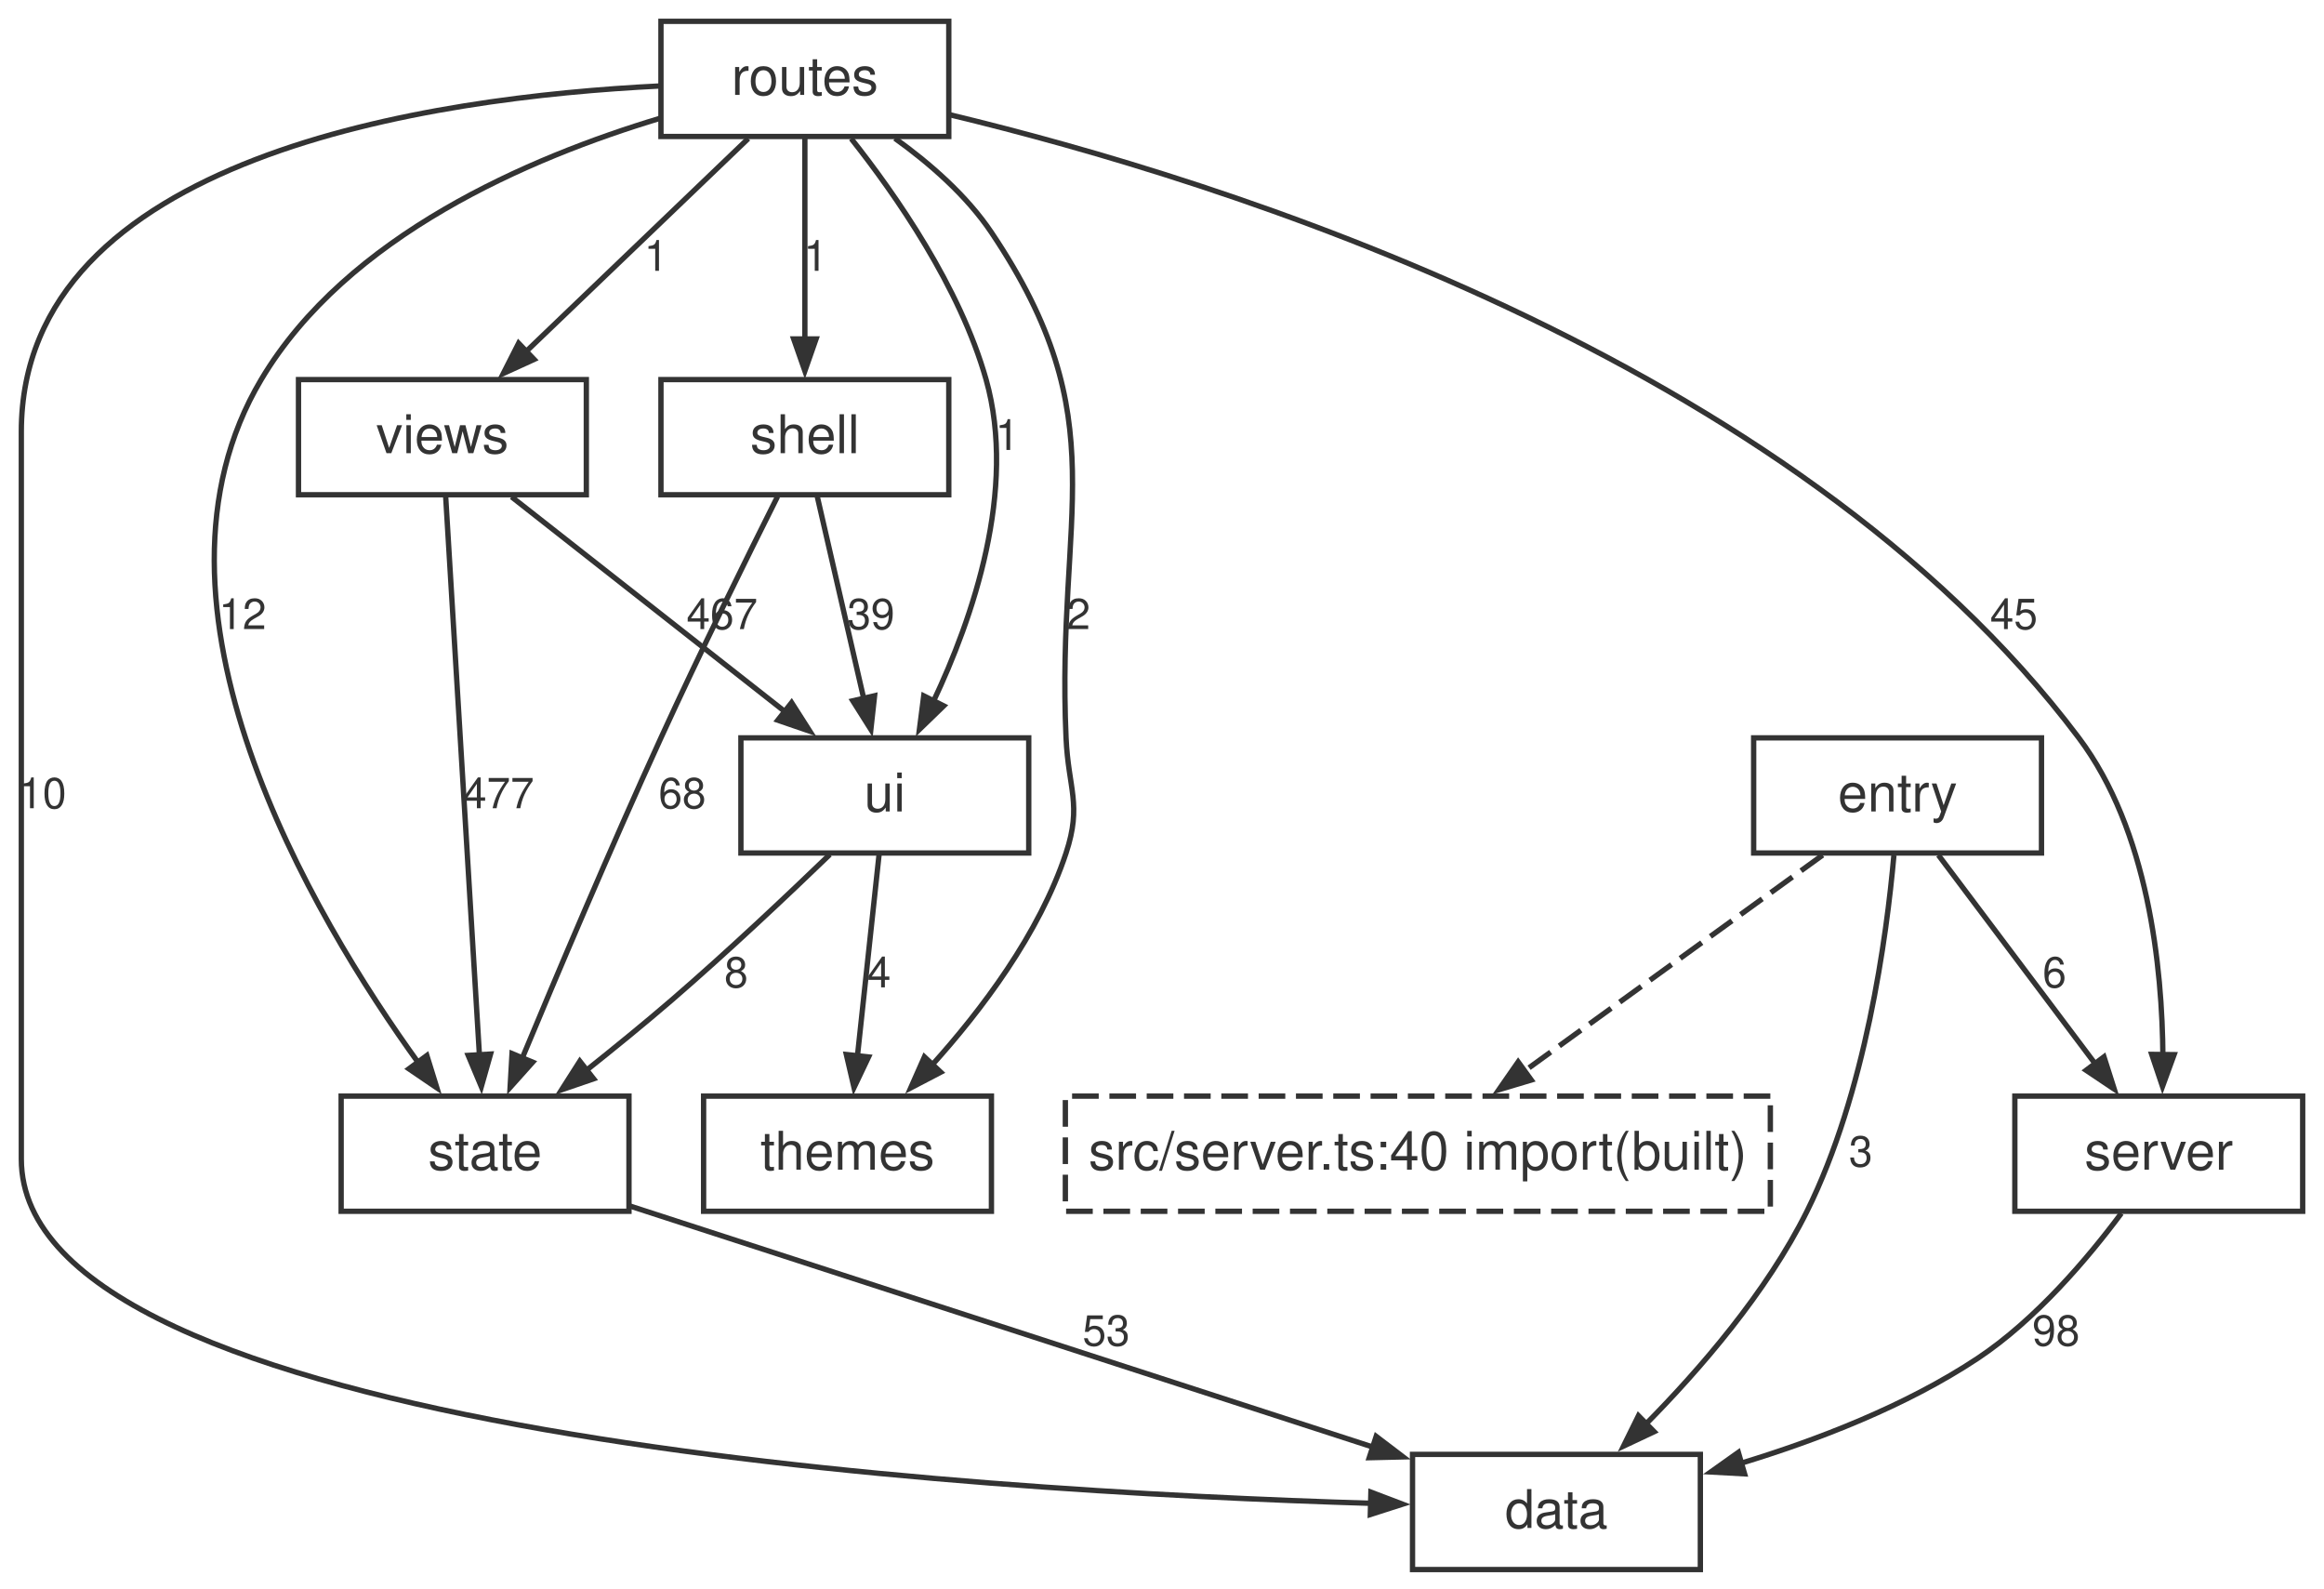
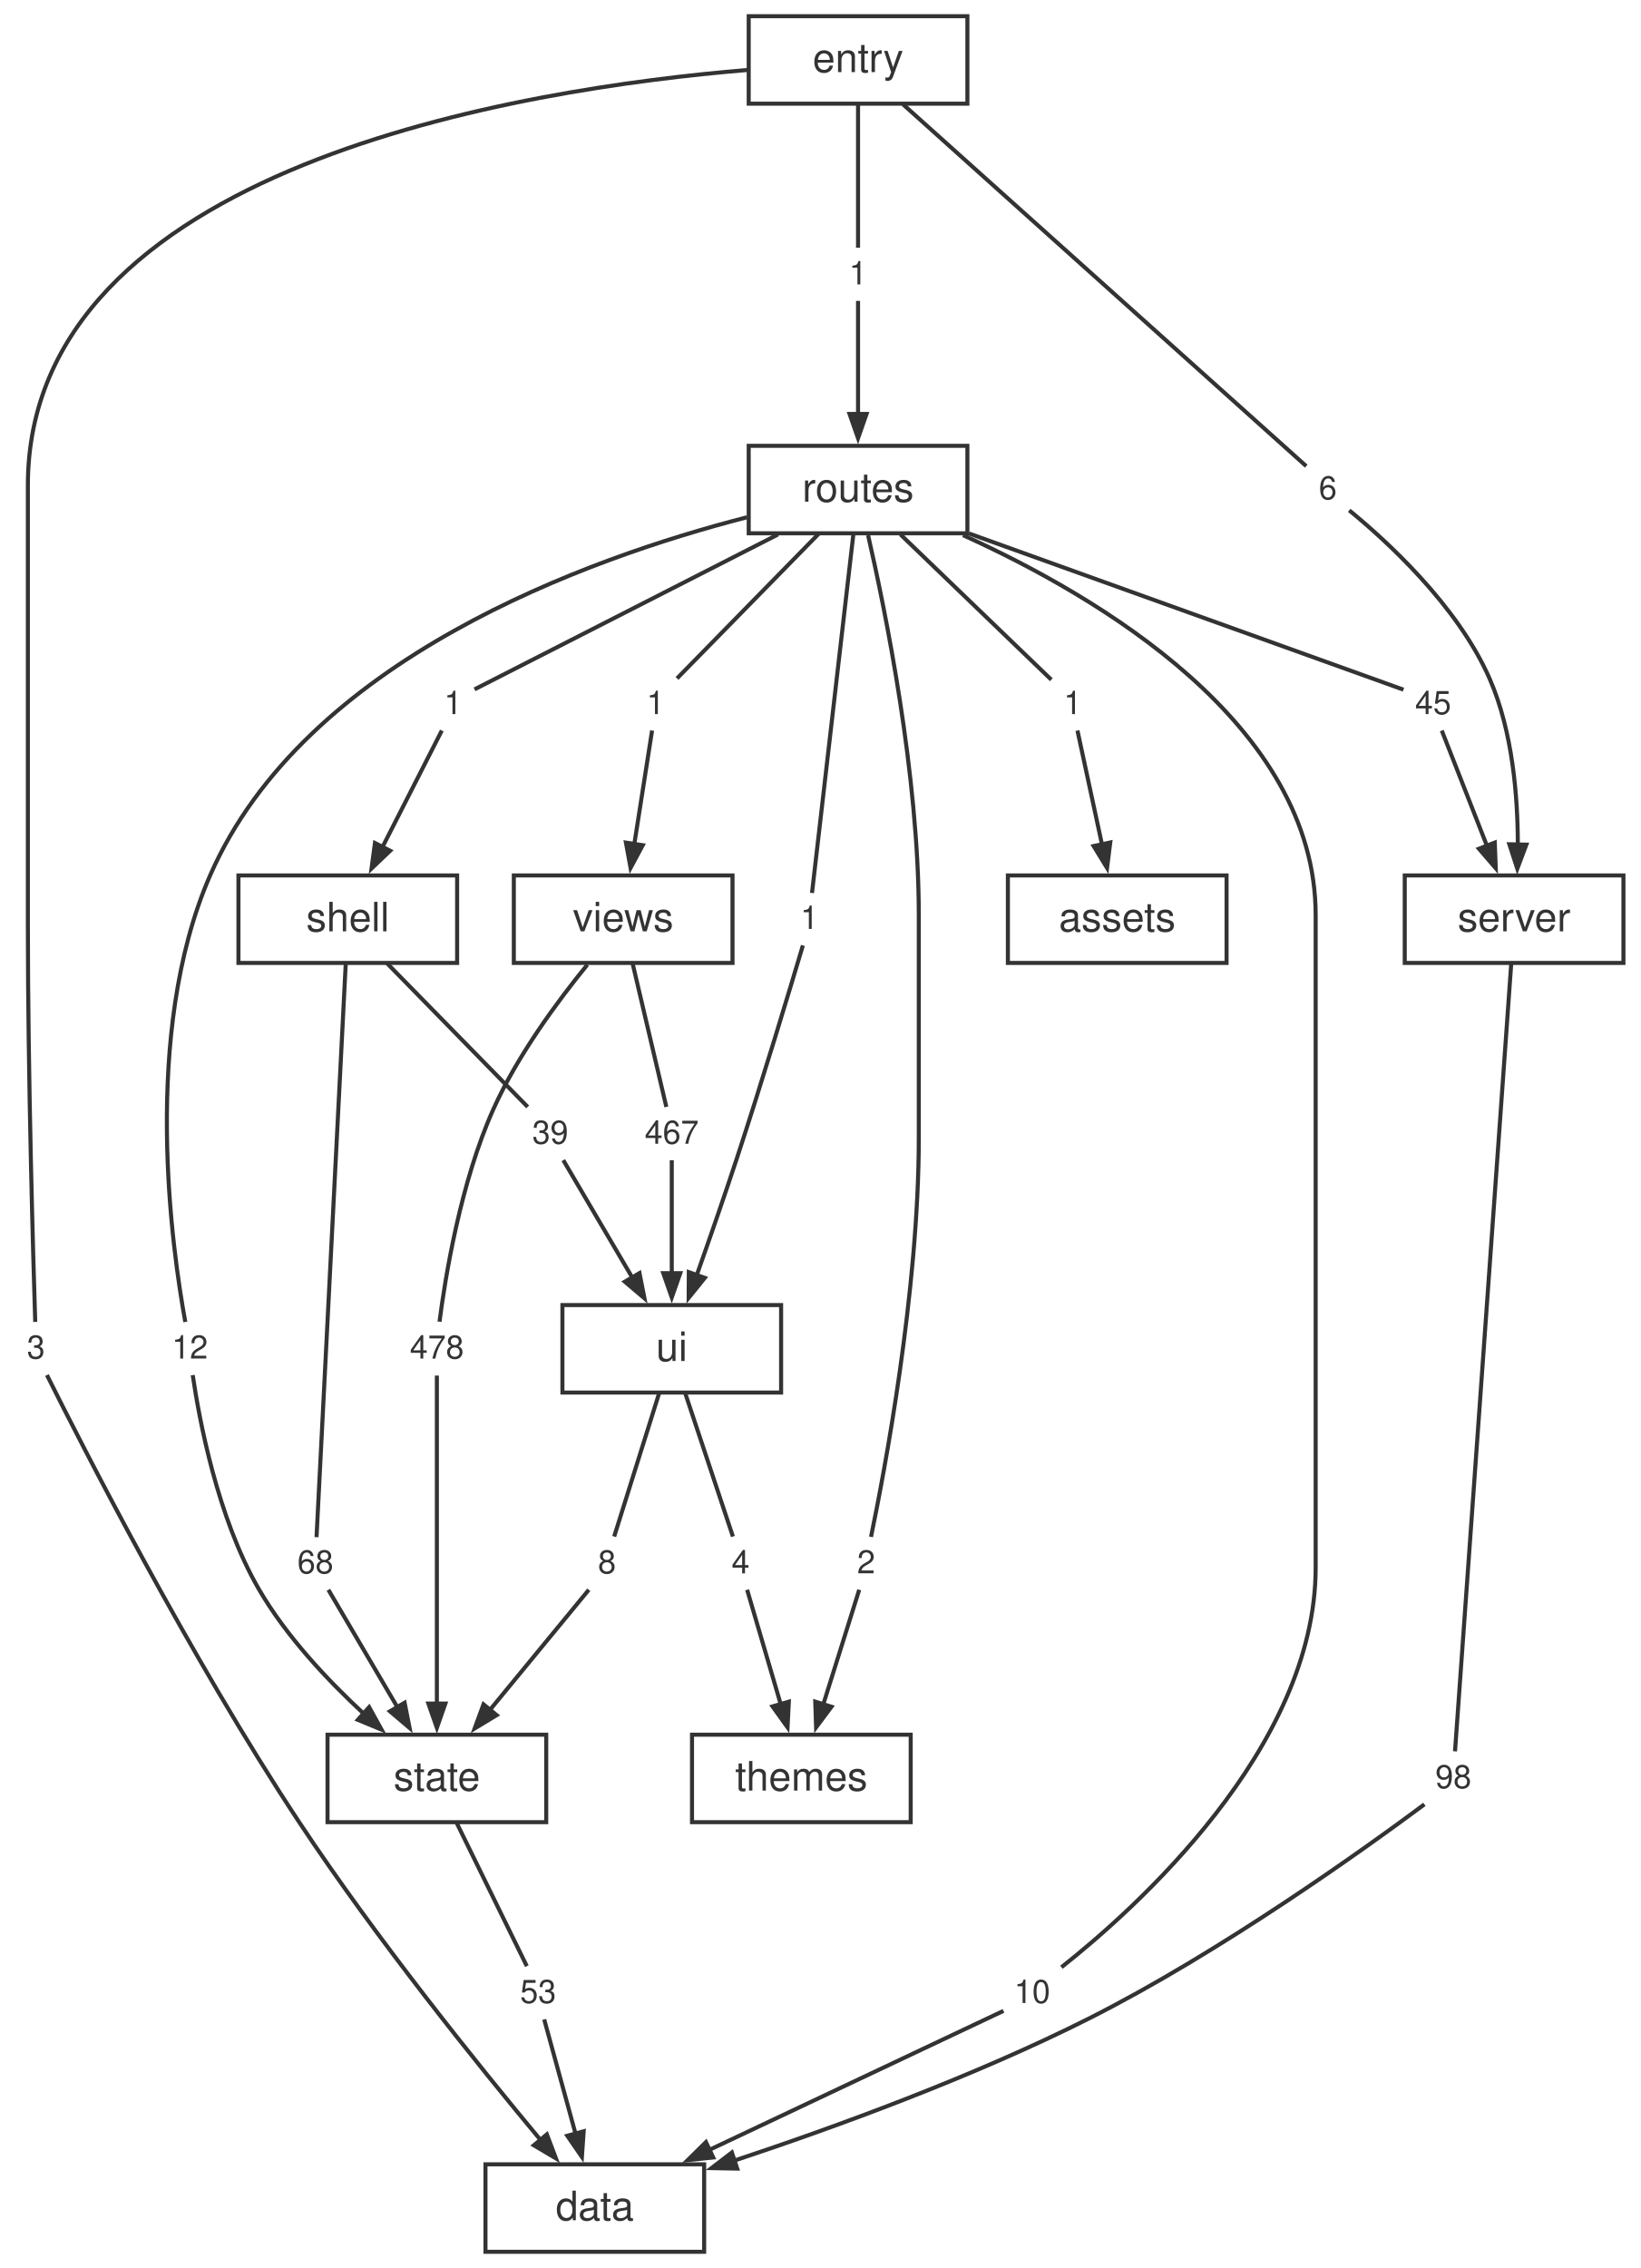
- <svg xmlns="http://www.w3.org/2000/svg" width="436pt" height="298pt" viewBox="0.00 0.00 436.00 298.00">
+ <svg xmlns="http://www.w3.org/2000/svg" width="405pt" height="560pt" viewBox="0.00 0.00 405.00 560.00">
  <style>svg { color: #333333; } @media (prefers-color-scheme: dark) { svg { color: #cccccc; background: #1e1e1e; } }</style>
-   <g id="graph0" class="graph" transform="scale(1 1) rotate(0) translate(4 294.4)">
+   <g id="graph0" class="graph" transform="scale(1 1) rotate(0) translate(4 556)">
    <g id="node1" class="node">
-       <polygon fill="none" stroke="currentColor" points="315,-21.6 261,-21.6 261,0 315,0 315,-21.6" />
-       <text fill="currentColor" xml:space="preserve" text-anchor="middle" x="288" y="-7.8" font-family="Helvetica,Arial,sans-serif" font-size="10.00">data</text>
+       <polygon fill="none" stroke="currentColor" points="169.88,-21.6 115.88,-21.6 115.88,0 169.88,0 169.88,-21.6" />
+       <text fill="currentColor" xml:space="preserve" text-anchor="middle" x="142.88" y="-7.8" font-family="Helvetica,Arial,sans-serif" font-size="10.00">data</text>
    </g>
    <g id="node2" class="node">
-       <polygon fill="none" stroke="currentColor" points="428,-88.8 374,-88.8 374,-67.2 428,-67.2 428,-88.8" />
-       <text fill="currentColor" xml:space="preserve" text-anchor="middle" x="401" y="-75" font-family="Helvetica,Arial,sans-serif" font-size="10.00">server</text>
+       <polygon fill="none" stroke="currentColor" points="396.88,-339.84 342.88,-339.84 342.88,-318.24 396.88,-318.24 396.88,-339.84" />
+       <text fill="currentColor" xml:space="preserve" text-anchor="middle" x="369.88" y="-326.04" font-family="Helvetica,Arial,sans-serif" font-size="10.00">server</text>
+     </g>
+     <g id="node19" class="node">
+       <polygon fill="none" stroke="none" points="361.76,-123.12 348,-123.12 348,-110.64 361.76,-110.64 361.76,-123.12" />
+       <text fill="currentColor" xml:space="preserve" text-anchor="middle" x="354.88" y="-114.48" font-family="Helvetica,Arial,sans-serif" font-size="8.00">98</text>
+     </g>
+     <g id="edge17" class="edge">
+       <path fill="none" stroke="currentColor" d="M369.16,-317.9C366.5,-280.68 357.33,-152.2 355.29,-123.57" />
+     </g>
+     <g id="node3" class="node">
+       <polygon fill="none" stroke="currentColor" points="130.88,-127.68 76.88,-127.68 76.88,-106.08 130.88,-106.08 130.88,-127.68" />
+       <text fill="currentColor" xml:space="preserve" text-anchor="middle" x="103.88" y="-113.88" font-family="Helvetica,Arial,sans-serif" font-size="10.00">state</text>
+     </g>
+     <g id="node25" class="node">
+       <polygon fill="none" stroke="none" points="135.76,-70.08 122,-70.08 122,-57.6 135.76,-57.6 135.76,-70.08" />
+       <text fill="currentColor" xml:space="preserve" text-anchor="middle" x="128.88" y="-61.44" font-family="Helvetica,Arial,sans-serif" font-size="8.00">53</text>
+     </g>
+     <g id="edge29" class="edge">
+       <path fill="none" stroke="currentColor" d="M108.7,-106.04C113.87,-95.49 121.89,-79.12 126.09,-70.53" />
+     </g>
+     <g id="node4" class="node">
+       <polygon fill="none" stroke="currentColor" points="188.88,-233.76 134.88,-233.76 134.88,-212.16 188.88,-212.16 188.88,-233.76" />
+       <text fill="currentColor" xml:space="preserve" text-anchor="middle" x="161.88" y="-219.96" font-family="Helvetica,Arial,sans-serif" font-size="10.00">ui</text>
+     </g>
+     <g id="node26" class="node">
+       <polygon fill="none" stroke="none" points="150.76,-176.16 141,-176.16 141,-163.68 150.76,-163.68 150.76,-176.16" />
+       <text fill="currentColor" xml:space="preserve" text-anchor="middle" x="145.88" y="-167.52" font-family="Helvetica,Arial,sans-serif" font-size="8.00">8</text>
+     </g>
+     <g id="edge31" class="edge">
+       <path fill="none" stroke="currentColor" d="M158.8,-212.12C155.49,-201.57 150.36,-185.2 147.66,-176.61" />
+     </g>
+     <g id="node27" class="node">
+       <polygon fill="none" stroke="none" points="183.76,-176.16 174,-176.16 174,-163.68 183.76,-163.68 183.76,-176.16" />
+       <text fill="currentColor" xml:space="preserve" text-anchor="middle" x="178.88" y="-167.52" font-family="Helvetica,Arial,sans-serif" font-size="8.00">4</text>
+     </g>
+     <g id="edge33" class="edge">
+       <path fill="none" stroke="currentColor" d="M165.16,-212.12C168.67,-201.57 174.12,-185.2 176.98,-176.61" />
+     </g>
+     <g id="node5" class="node">
+       <polygon fill="none" stroke="currentColor" points="108.88,-339.84 54.88,-339.84 54.88,-318.24 108.88,-318.24 108.88,-339.84" />
+       <text fill="currentColor" xml:space="preserve" text-anchor="middle" x="81.88" y="-326.04" font-family="Helvetica,Arial,sans-serif" font-size="10.00">shell</text>
+     </g>
+     <g id="node20" class="node">
+       <polygon fill="none" stroke="none" points="80.76,-176.16 67,-176.16 67,-163.68 80.76,-163.68 80.76,-176.16" />
+       <text fill="currentColor" xml:space="preserve" text-anchor="middle" x="73.88" y="-167.52" font-family="Helvetica,Arial,sans-serif" font-size="8.00">68</text>
+     </g>
+     <g id="edge19" class="edge">
+       <path fill="none" stroke="currentColor" d="M81.38,-318.21C79.86,-288.38 75.34,-199.52 74.16,-176.45" />
+     </g>
+     <g id="node21" class="node">
+       <polygon fill="none" stroke="none" points="138.76,-282.24 125,-282.24 125,-269.76 138.76,-269.76 138.76,-282.24" />
+       <text fill="currentColor" xml:space="preserve" text-anchor="middle" x="131.88" y="-273.6" font-family="Helvetica,Arial,sans-serif" font-size="8.00">39</text>
+     </g>
+     <g id="edge21" class="edge">
+       <path fill="none" stroke="currentColor" d="M91.52,-318.2C101.85,-307.65 117.89,-291.28 126.3,-282.69" />
+     </g>
+     <g id="node6" class="node">
+       <polygon fill="none" stroke="currentColor" points="176.88,-339.84 122.88,-339.84 122.88,-318.24 176.88,-318.24 176.88,-339.84" />
+       <text fill="currentColor" xml:space="preserve" text-anchor="middle" x="149.88" y="-326.04" font-family="Helvetica,Arial,sans-serif" font-size="10.00">views</text>
+     </g>
+     <g id="node28" class="node">
+       <polygon fill="none" stroke="none" points="112.76,-229.2 95,-229.2 95,-216.72 112.76,-216.72 112.76,-229.2" />
+       <text fill="currentColor" xml:space="preserve" text-anchor="middle" x="103.88" y="-220.56" font-family="Helvetica,Arial,sans-serif" font-size="8.00">478</text>
+     </g>
+     <g id="edge35" class="edge">
+       <path fill="none" stroke="currentColor" d="M141.04,-317.81C133.81,-308.95 123.85,-295.51 117.88,-282.24 109.68,-264.02 105.91,-240.35 104.53,-229.65" />
+     </g>
+     <g id="node29" class="node">
+       <polygon fill="none" stroke="none" points="170.76,-282.24 153,-282.24 153,-269.76 170.76,-269.76 170.76,-282.24" />
+       <text fill="currentColor" xml:space="preserve" text-anchor="middle" x="161.88" y="-273.6" font-family="Helvetica,Arial,sans-serif" font-size="8.00">467</text>
+     </g>
+     <g id="edge37" class="edge">
+       <path fill="none" stroke="currentColor" d="M152.19,-318.2C154.67,-307.65 158.52,-291.28 160.54,-282.69" />
+     </g>
+     <g id="node7" class="node">
+       <polygon fill="none" stroke="currentColor" points="220.88,-127.68 166.88,-127.68 166.88,-106.08 220.88,-106.08 220.88,-127.68" />
+       <text fill="currentColor" xml:space="preserve" text-anchor="middle" x="193.88" y="-113.88" font-family="Helvetica,Arial,sans-serif" font-size="10.00">themes</text>
+     </g>
+     <g id="node8" class="node">
+       <polygon fill="none" stroke="currentColor" points="234.88,-445.92 180.88,-445.92 180.88,-424.32 234.88,-424.32 234.88,-445.92" />
+       <text fill="currentColor" xml:space="preserve" text-anchor="middle" x="207.88" y="-432.12" font-family="Helvetica,Arial,sans-serif" font-size="10.00">routes</text>
+     </g>
+     <g id="node11" class="node">
+       <polygon fill="none" stroke="none" points="257.76,-70.08 244,-70.08 244,-57.6 257.76,-57.6 257.76,-70.08" />
+       <text fill="currentColor" xml:space="preserve" text-anchor="middle" x="250.88" y="-61.44" font-family="Helvetica,Arial,sans-serif" font-size="8.00">10</text>
+     </g>
+     <g id="edge1" class="edge">
+       <path fill="none" stroke="currentColor" d="M233.8,-423.86C267.17,-408.75 320.88,-377.12 320.88,-330.04 320.88,-330.04 320.88,-330.04 320.88,-168.92 320.88,-124.28 275.99,-84.39 258.11,-70.27" />
+     </g>
+     <g id="node12" class="node">
+       <polygon fill="none" stroke="none" points="265.76,-388.32 256,-388.32 256,-375.84 265.76,-375.84 265.76,-388.32" />
+       <text fill="currentColor" xml:space="preserve" text-anchor="middle" x="260.88" y="-379.68" font-family="Helvetica,Arial,sans-serif" font-size="8.00">1</text>
+     </g>
+     <g id="edge3" class="edge">
+       <path fill="none" stroke="currentColor" d="M218.35,-424.04C229.57,-413.23 246.94,-396.51 255.6,-388.17" />
+     </g>
+     <g id="node13" class="node">
+       <polygon fill="none" stroke="none" points="356.76,-388.32 343,-388.32 343,-375.84 356.76,-375.84 356.76,-388.32" />
+       <text fill="currentColor" xml:space="preserve" text-anchor="middle" x="349.88" y="-379.68" font-family="Helvetica,Arial,sans-serif" font-size="8.00">45</text>
+     </g>
+     <g id="edge5" class="edge">
+       <path fill="none" stroke="currentColor" d="M235.26,-424.28C268.62,-412.29 322.97,-392.75 342.56,-385.71" />
+     </g>
+     <g id="node14" class="node">
+       <polygon fill="none" stroke="none" points="112.76,-388.32 103,-388.32 103,-375.84 112.76,-375.84 112.76,-388.32" />
+       <text fill="currentColor" xml:space="preserve" text-anchor="middle" x="107.88" y="-379.68" font-family="Helvetica,Arial,sans-serif" font-size="8.00">1</text>
+     </g>
+     <g id="edge7" class="edge">
+       <path fill="none" stroke="currentColor" d="M188.12,-424.04C164.67,-412.07 127,-392.84 113.18,-385.79" />
+     </g>
+     <g id="node15" class="node">
+       <polygon fill="none" stroke="none" points="49.76,-229.2 36,-229.2 36,-216.72 49.76,-216.72 49.76,-229.2" />
+       <text fill="currentColor" xml:space="preserve" text-anchor="middle" x="42.88" y="-220.56" font-family="Helvetica,Arial,sans-serif" font-size="8.00">12</text>
+     </g>
+     <g id="edge9" class="edge">
+       <path fill="none" stroke="currentColor" d="M180.42,-428.27C141.16,-418.17 71.17,-393.17 47.88,-339.84 30.79,-300.72 38.58,-246.92 41.76,-229.59" />
+     </g>
+     <g id="node16" class="node">
+       <polygon fill="none" stroke="none" points="214.76,-176.16 205,-176.16 205,-163.68 214.76,-163.68 214.76,-176.16" />
+       <text fill="currentColor" xml:space="preserve" text-anchor="middle" x="209.88" y="-167.52" font-family="Helvetica,Arial,sans-serif" font-size="8.00">2</text>
+     </g>
+     <g id="edge11" class="edge">
+       <path fill="none" stroke="currentColor" d="M210.36,-423.85C214.62,-405.26 222.88,-364.73 222.88,-330.04 222.88,-330.04 222.88,-330.04 222.88,-275 222.88,-237.12 214.3,-192.09 211.08,-176.53" />
+     </g>
+     <g id="node17" class="node">
+       <polygon fill="none" stroke="none" points="200.76,-335.28 191,-335.28 191,-322.8 200.76,-322.8 200.76,-335.28" />
+       <text fill="currentColor" xml:space="preserve" text-anchor="middle" x="195.88" y="-326.64" font-family="Helvetica,Arial,sans-serif" font-size="8.00">1</text>
+     </g>
+     <g id="edge13" class="edge">
+       <path fill="none" stroke="currentColor" d="M206.73,-424.14C204.24,-402.57 198.43,-352.19 196.51,-335.51" />
+     </g>
+     <g id="node18" class="node">
+       <polygon fill="none" stroke="none" points="162.76,-388.32 153,-388.32 153,-375.84 162.76,-375.84 162.76,-388.32" />
+       <text fill="currentColor" xml:space="preserve" text-anchor="middle" x="157.88" y="-379.68" font-family="Helvetica,Arial,sans-serif" font-size="8.00">1</text>
+     </g>
+     <g id="edge15" class="edge">
+       <path fill="none" stroke="currentColor" d="M198.24,-424.28C187.8,-413.62 171.52,-397 163.18,-388.49" />
+     </g>
+     <g id="node9" class="node">
+       <polygon fill="none" stroke="currentColor" points="234.88,-552 180.88,-552 180.88,-530.4 234.88,-530.4 234.88,-552" />
+       <text fill="currentColor" xml:space="preserve" text-anchor="middle" x="207.88" y="-538.2" font-family="Helvetica,Arial,sans-serif" font-size="10.00">entry</text>
+     </g>
+     <g id="node22" class="node">
+       <polygon fill="none" stroke="none" points="9.76,-229.2 0,-229.2 0,-216.72 9.76,-216.72 9.76,-229.2" />
+       <text fill="currentColor" xml:space="preserve" text-anchor="middle" x="4.88" y="-220.56" font-family="Helvetica,Arial,sans-serif" font-size="8.00">3</text>
+     </g>
+     <g id="edge23" class="edge">
+       <path fill="none" stroke="currentColor" d="M180.66,-538.73C124.89,-534.1 2.88,-514.95 2.88,-436.12 2.88,-436.12 2.88,-436.12 2.88,-328.04 2.88,-290.45 4.2,-245.23 4.7,-229.6" />
+     </g>
+     <g id="node23" class="node">
+       <polygon fill="none" stroke="none" points="212.76,-494.4 203,-494.4 203,-481.92 212.76,-481.92 212.76,-494.4" />
+       <text fill="currentColor" xml:space="preserve" text-anchor="middle" x="207.88" y="-485.76" font-family="Helvetica,Arial,sans-serif" font-size="8.00">1</text>
+     </g>
+     <g id="edge25" class="edge">
+       <path fill="none" stroke="currentColor" d="M207.88,-530.36C207.88,-519.81 207.88,-503.44 207.88,-494.85" />
+     </g>
+     <g id="node24" class="node">
+       <polygon fill="none" stroke="none" points="328.76,-441.36 319,-441.36 319,-428.88 328.76,-428.88 328.76,-441.36" />
+       <text fill="currentColor" xml:space="preserve" text-anchor="middle" x="323.88" y="-432.72" font-family="Helvetica,Arial,sans-serif" font-size="8.00">6</text>
+     </g>
+     <g id="edge27" class="edge">
+       <path fill="none" stroke="currentColor" d="M219,-530.22C243.39,-508.34 300.79,-456.84 318.55,-440.9" />
+     </g>
+     <g id="node10" class="node">
+       <polygon fill="none" stroke="currentColor" points="298.88,-339.84 244.88,-339.84 244.88,-318.24 298.88,-318.24 298.88,-339.84" />
+       <text fill="currentColor" xml:space="preserve" text-anchor="middle" x="271.88" y="-326.04" font-family="Helvetica,Arial,sans-serif" font-size="10.00">assets</text>
+     </g>
+     <g id="edge2" class="edge">
+       <path fill="none" stroke="currentColor" d="M243.79,-59.49C229.3,-52.64 195.55,-36.69 171.06,-25.12" />
+       <polygon fill="currentColor" stroke="currentColor" points="172.12,-23.29 165.8,-22.63 170.32,-27.09 172.12,-23.29" />
+     </g>
+     <g id="edge4" class="edge">
+       <path fill="none" stroke="currentColor" d="M262.06,-375.62C263.51,-368.9 266.04,-357.16 268.16,-347.28" />
+       <polygon fill="currentColor" stroke="currentColor" points="270.16,-347.99 269.37,-341.68 266.05,-347.1 270.16,-347.99" />
+     </g>
+     <g id="edge6" class="edge">
+       <path fill="none" stroke="currentColor" d="M352.02,-375.62C354.68,-368.83 359.34,-356.93 363.24,-346.99" />
+       <polygon fill="currentColor" stroke="currentColor" points="365.11,-347.96 365.35,-341.61 361.2,-346.43 365.11,-347.96" />
    </g>
    <g id="edge8" class="edge">
-       <path fill="none" stroke="currentColor" d="M393.98,-66.82C387.76,-58.47 377.97,-46.88 367,-39.6 353.57,-30.69 336.95,-24.28 322.43,-19.88" />
-       <polygon fill="currentColor" stroke="currentColor" points="323.3,-17.95 316.95,-18.3 322.13,-21.98 323.3,-17.95" />
-       <text fill="currentColor" xml:space="preserve" text-anchor="middle" x="381.72" y="-42" font-family="Helvetica,Arial,sans-serif" font-size="8.00">98</text>
-     </g>
-     <g id="node3" class="node">
-       <polygon fill="none" stroke="currentColor" points="114,-88.8 60,-88.8 60,-67.2 114,-67.2 114,-88.8" />
-       <text fill="currentColor" xml:space="preserve" text-anchor="middle" x="87" y="-75" font-family="Helvetica,Arial,sans-serif" font-size="10.00">state</text>
-     </g>
-     <g id="edge13" class="edge">
-       <path fill="none" stroke="currentColor" d="M114.11,-68.21C150.22,-56.49 214.14,-35.76 253.61,-22.96" />
-       <polygon fill="currentColor" stroke="currentColor" points="254.18,-24.98 259.24,-21.13 252.88,-20.98 254.18,-24.98" />
-       <text fill="currentColor" xml:space="preserve" text-anchor="middle" x="203.53" y="-42" font-family="Helvetica,Arial,sans-serif" font-size="8.00">53</text>
-     </g>
-     <g id="node4" class="node">
-       <polygon fill="none" stroke="currentColor" points="189,-156 135,-156 135,-134.4 189,-134.4 189,-156" />
-       <text fill="currentColor" xml:space="preserve" text-anchor="middle" x="162" y="-142.2" font-family="Helvetica,Arial,sans-serif" font-size="10.00">ui</text>
+       <path fill="none" stroke="currentColor" d="M105.1,-375.62C101.61,-368.76 95.46,-356.7 90.37,-346.7" />
+       <polygon fill="currentColor" stroke="currentColor" points="92.34,-345.94 87.74,-341.55 88.59,-347.85 92.34,-345.94" />
+     </g>
+     <g id="edge10" class="edge">
+       <path fill="none" stroke="currentColor" d="M43.59,-216.47C45.16,-205.72 49.64,-181.38 59.88,-163.68 66.65,-151.98 77.02,-140.99 86,-132.7" />
+       <polygon fill="currentColor" stroke="currentColor" points="87.15,-134.49 90.23,-128.92 84.36,-131.35 87.15,-134.49" />
+     </g>
+     <g id="edge12" class="edge">
+       <path fill="none" stroke="currentColor" d="M208.17,-163.46C206.06,-156.74 202.38,-145 199.28,-135.12" />
+       <polygon fill="currentColor" stroke="currentColor" points="201.32,-134.58 197.52,-129.48 197.31,-135.84 201.32,-134.58" />
    </g>
    <g id="edge14" class="edge">
-       <path fill="none" stroke="currentColor" d="M151.68,-134.12C143.73,-126.46 132.37,-115.74 122,-106.8 116.93,-102.43 111.3,-97.85 106.07,-93.69" />
-       <polygon fill="currentColor" stroke="currentColor" points="107.37,-92.05 101.36,-89.99 104.78,-95.35 107.37,-92.05" />
-       <text fill="currentColor" xml:space="preserve" text-anchor="middle" x="134.11" y="-109.2" font-family="Helvetica,Arial,sans-serif" font-size="8.00">8</text>
-     </g>
-     <g id="node7" class="node">
-       <polygon fill="none" stroke="currentColor" points="182,-88.8 128,-88.8 128,-67.2 182,-67.2 182,-88.8" />
-       <text fill="currentColor" xml:space="preserve" text-anchor="middle" x="155" y="-75" font-family="Helvetica,Arial,sans-serif" font-size="10.00">themes</text>
-     </g>
-     <g id="edge15" class="edge">
-       <path fill="none" stroke="currentColor" d="M160.91,-134.01C159.82,-123.91 158.14,-108.23 156.85,-96.19" />
-       <polygon fill="currentColor" stroke="currentColor" points="158.95,-96.15 156.22,-90.41 154.78,-96.6 158.95,-96.15" />
-       <text fill="currentColor" xml:space="preserve" text-anchor="middle" x="160.92" y="-109.2" font-family="Helvetica,Arial,sans-serif" font-size="8.00">4</text>
-     </g>
-     <g id="node5" class="node">
-       <polygon fill="none" stroke="currentColor" points="174,-223.2 120,-223.2 120,-201.6 174,-201.6 174,-223.2" />
-       <text fill="currentColor" xml:space="preserve" text-anchor="middle" x="147" y="-209.4" font-family="Helvetica,Arial,sans-serif" font-size="10.00">shell</text>
-     </g>
-     <g id="edge9" class="edge">
-       <path fill="none" stroke="currentColor" d="M141.87,-201.26C136.33,-190.2 127.3,-171.96 120,-156 110.55,-135.36 100.36,-111.26 93.84,-95.6" />
-       <polygon fill="currentColor" stroke="currentColor" points="95.94,-95.17 91.7,-90.43 92.06,-96.78 95.94,-95.17" />
-       <text fill="currentColor" xml:space="preserve" text-anchor="middle" x="124" y="-142.8" font-family="Helvetica,Arial,sans-serif" font-size="8.00">68</text>
-     </g>
-     <g id="edge10" class="edge">
-       <path fill="none" stroke="currentColor" d="M149.34,-201.21C151.67,-191.11 155.28,-175.43 158.04,-163.39" />
-       <polygon fill="currentColor" stroke="currentColor" points="160.08,-163.9 159.38,-157.58 155.99,-162.95 160.08,-163.9" />
-       <text fill="currentColor" xml:space="preserve" text-anchor="middle" x="159.4" y="-176.4" font-family="Helvetica,Arial,sans-serif" font-size="8.00">39</text>
-     </g>
-     <g id="node6" class="node">
-       <polygon fill="none" stroke="currentColor" points="106,-223.2 52,-223.2 52,-201.6 106,-201.6 106,-223.2" />
-       <text fill="currentColor" xml:space="preserve" text-anchor="middle" x="79" y="-209.4" font-family="Helvetica,Arial,sans-serif" font-size="10.00">views</text>
+       <path fill="none" stroke="currentColor" d="M194.26,-322.56C191.18,-312.2 184.23,-289.07 177.88,-269.76 174.74,-260.23 171.06,-249.65 168.02,-241.07" />
+       <polygon fill="currentColor" stroke="currentColor" points="170.04,-240.48 166.05,-235.54 166.09,-241.89 170.04,-240.48" />
    </g>
    <g id="edge16" class="edge">
-       <path fill="none" stroke="currentColor" d="M79.6,-201.45C80.96,-179.02 84.26,-124.3 85.96,-96.23" />
-       <polygon fill="currentColor" stroke="currentColor" points="88.03,-96.69 86.3,-90.58 83.84,-96.44 88.03,-96.69" />
-       <text fill="currentColor" xml:space="preserve" text-anchor="middle" x="89.53" y="-142.8" font-family="Helvetica,Arial,sans-serif" font-size="8.00">477</text>
-     </g>
-     <g id="edge17" class="edge">
-       <path fill="none" stroke="currentColor" d="M91.97,-201.21C105.73,-190.4 127.62,-173.21 143.26,-160.92" />
-       <polygon fill="currentColor" stroke="currentColor" points="144.51,-162.61 147.93,-157.25 141.92,-159.31 144.51,-162.61" />
-       <text fill="currentColor" xml:space="preserve" text-anchor="middle" x="131.47" y="-176.4" font-family="Helvetica,Arial,sans-serif" font-size="8.00">467</text>
-     </g>
-     <g id="node8" class="node">
-       <polygon fill="none" stroke="currentColor" points="174,-290.4 120,-290.4 120,-268.8 174,-268.8 174,-290.4" />
-       <text fill="currentColor" xml:space="preserve" text-anchor="middle" x="147" y="-276.6" font-family="Helvetica,Arial,sans-serif" font-size="10.00">routes</text>
-     </g>
-     <g id="edge1" class="edge">
-       <path fill="none" stroke="currentColor" d="M119.69,-278.27C77.18,-276.16 0,-265.19 0,-213.4 0,-213.4 0,-213.4 0,-77 0,-25.54 177.14,-14.69 253.57,-12.41" />
-       <polygon fill="currentColor" stroke="currentColor" points="253.19,-14.52 259.13,-12.26 253.08,-10.32 253.19,-14.52" />
-       <text fill="currentColor" xml:space="preserve" text-anchor="middle" x="4" y="-142.8" font-family="Helvetica,Arial,sans-serif" font-size="8.00">10</text>
-     </g>
-     <g id="edge2" class="edge">
-       <path fill="none" stroke="currentColor" d="M174.26,-272.86C224.66,-260.75 332.2,-227.57 386,-156 399.06,-138.63 401.67,-113 401.78,-96.15" />
-       <polygon fill="currentColor" stroke="currentColor" points="403.88,-96.58 401.7,-90.61 399.68,-96.63 403.88,-96.58" />
-       <text fill="currentColor" xml:space="preserve" text-anchor="middle" x="373.81" y="-176.4" font-family="Helvetica,Arial,sans-serif" font-size="8.00">45</text>
-     </g>
-     <g id="edge4" class="edge">
-       <path fill="none" stroke="currentColor" d="M119.82,-272.21C95.43,-264.88 61.07,-250.22 45,-223.2 19.84,-180.91 54.6,-122.6 74.61,-94.88" />
-       <polygon fill="currentColor" stroke="currentColor" points="76.08,-96.42 77.96,-90.35 72.71,-93.92 76.08,-96.42" />
-       <text fill="currentColor" xml:space="preserve" text-anchor="middle" x="41.51" y="-176.4" font-family="Helvetica,Arial,sans-serif" font-size="8.00">12</text>
-     </g>
-     <g id="edge6" class="edge">
-       <path fill="none" stroke="currentColor" d="M155.69,-268.4C164.04,-257.87 176.09,-240.58 181,-223.2 186.84,-202.52 178.49,-178.43 171.09,-162.78" />
-       <polygon fill="currentColor" stroke="currentColor" points="173.05,-162 168.49,-157.58 169.3,-163.88 173.05,-162" />
-       <text fill="currentColor" xml:space="preserve" text-anchor="middle" x="184.96" y="-210" font-family="Helvetica,Arial,sans-serif" font-size="8.00">1</text>
-     </g>
-     <g id="edge3" class="edge">
-       <path fill="none" stroke="currentColor" d="M147,-268.41C147,-258.31 147,-242.63 147,-230.59" />
-       <polygon fill="currentColor" stroke="currentColor" points="149.1,-230.82 147,-224.82 144.9,-230.82 149.1,-230.82" />
-       <text fill="currentColor" xml:space="preserve" text-anchor="middle" x="149" y="-243.6" font-family="Helvetica,Arial,sans-serif" font-size="8.00">1</text>
-     </g>
-     <g id="edge7" class="edge">
-       <path fill="none" stroke="currentColor" d="M136.38,-268.41C125.13,-257.63 107.28,-240.51 94.47,-228.24" />
-       <polygon fill="currentColor" stroke="currentColor" points="96.2,-226.99 90.42,-224.35 93.3,-230.02 96.2,-226.99" />
-       <text fill="currentColor" xml:space="preserve" text-anchor="middle" x="119.07" y="-243.6" font-family="Helvetica,Arial,sans-serif" font-size="8.00">1</text>
-     </g>
-     <g id="edge5" class="edge">
-       <path fill="none" stroke="currentColor" d="M163.89,-268.45C170.37,-263.8 177.33,-257.76 182,-250.8 205.73,-215.43 194.1,-198.55 196,-156 196.43,-146.41 199.01,-143.52 196,-134.4 191,-119.25 180.09,-104.86 170.78,-94.54" />
-       <polygon fill="currentColor" stroke="currentColor" points="172.49,-93.29 166.86,-90.35 169.43,-96.16 172.49,-93.29" />
-       <text fill="currentColor" xml:space="preserve" text-anchor="middle" x="198.33" y="-176.4" font-family="Helvetica,Arial,sans-serif" font-size="8.00">2</text>
-     </g>
-     <g id="node9" class="node">
-       <polygon fill="none" stroke="currentColor" points="379,-156 325,-156 325,-134.4 379,-134.4 379,-156" />
-       <text fill="currentColor" xml:space="preserve" text-anchor="middle" x="352" y="-142.2" font-family="Helvetica,Arial,sans-serif" font-size="10.00">entry</text>
-     </g>
-     <g id="edge11" class="edge">
-       <path fill="none" stroke="currentColor" d="M351.31,-133.96C349.95,-118.7 346.01,-89.4 335,-67.2 327.46,-52 314.86,-37.47 304.61,-27.11" />
-       <polygon fill="currentColor" stroke="currentColor" points="306.33,-25.86 300.58,-23.15 303.39,-28.85 306.33,-25.86" />
-       <text fill="currentColor" xml:space="preserve" text-anchor="middle" x="345.09" y="-75.6" font-family="Helvetica,Arial,sans-serif" font-size="8.00">3</text>
-     </g>
-     <g id="edge12" class="edge">
-       <path fill="none" stroke="currentColor" d="M359.66,-134.01C367.54,-123.52 379.94,-107.03 389.1,-94.83" />
-       <polygon fill="currentColor" stroke="currentColor" points="390.72,-96.17 392.65,-90.11 387.37,-93.65 390.72,-96.17" />
-       <text fill="currentColor" xml:space="preserve" text-anchor="middle" x="381.43" y="-109.2" font-family="Helvetica,Arial,sans-serif" font-size="8.00">6</text>
-     </g>
-     <g id="node10" class="node">
-       <polygon fill="none" stroke="currentColor" stroke-dasharray="5,2" points="328.13,-88.8 195.87,-88.8 195.87,-67.2 328.13,-67.2 328.13,-88.8" />
-       <text fill="currentColor" xml:space="preserve" text-anchor="middle" x="262" y="-75" font-family="Helvetica,Arial,sans-serif" font-size="10.00">src/server.ts:40 import(built)</text>
+       <path fill="none" stroke="currentColor" d="M157.02,-375.62C155.98,-368.96 154.17,-357.39 152.63,-347.57" />
+       <polygon fill="currentColor" stroke="currentColor" points="154.71,-347.3 151.71,-341.7 150.56,-347.95 154.71,-347.3" />
    </g>
    <g id="edge18" class="edge">
-       <path fill="none" stroke="currentColor" stroke-dasharray="5,2" d="M337.94,-134.01C322.88,-123.1 298.86,-105.7 281.87,-93.4" />
-       <polygon fill="currentColor" stroke="currentColor" points="283.28,-91.82 277.19,-90 280.82,-95.22 283.28,-91.82" />
+       <path fill="none" stroke="currentColor" d="M347.73,-110.48C332.91,-99.46 297.46,-74.02 264.88,-57.6 236.38,-43.23 202.24,-30.79 177.33,-22.52" />
+       <polygon fill="currentColor" stroke="currentColor" points="178.04,-20.54 171.68,-20.66 176.73,-24.53 178.04,-20.54" />
+     </g>
+     <g id="edge20" class="edge">
+       <path fill="none" stroke="currentColor" d="M77.09,-163.46C81.16,-156.54 88.35,-144.3 94.26,-134.25" />
+       <polygon fill="currentColor" stroke="currentColor" points="95.91,-135.58 97.14,-129.34 92.29,-133.45 95.91,-135.58" />
+     </g>
+     <g id="edge22" class="edge">
+       <path fill="none" stroke="currentColor" d="M135.09,-269.54C139.16,-262.62 146.35,-250.38 152.26,-240.33" />
+       <polygon fill="currentColor" stroke="currentColor" points="153.91,-241.66 155.14,-235.42 150.29,-239.53 153.91,-241.66" />
+     </g>
+     <g id="edge24" class="edge">
+       <path fill="none" stroke="currentColor" d="M7.59,-216.48C16.02,-199.56 42.88,-146.85 69.88,-106.08 88.98,-77.24 114.25,-45.88 129.5,-27.58" />
+       <polygon fill="currentColor" stroke="currentColor" points="131.04,-29 133.29,-23.05 127.82,-26.3 131.04,-29" />
+     </g>
+     <g id="edge26" class="edge">
+       <path fill="none" stroke="currentColor" d="M207.88,-481.7C207.88,-475.04 207.88,-463.47 207.88,-453.65" />
+       <polygon fill="currentColor" stroke="currentColor" points="209.98,-453.79 207.88,-447.79 205.78,-453.79 209.98,-453.79" />
+     </g>
+     <g id="edge28" class="edge">
+       <path fill="none" stroke="currentColor" d="M329.17,-429.99C338.1,-422.69 355.96,-406.52 363.88,-388.32 369.54,-375.31 370.81,-359.18 370.8,-347.19" />
+       <polygon fill="currentColor" stroke="currentColor" points="372.91,-347.45 370.67,-341.5 368.71,-347.54 372.91,-347.45" />
+     </g>
+     <g id="edge30" class="edge">
+       <path fill="none" stroke="currentColor" d="M130.38,-57.38C132.22,-50.66 135.44,-38.92 138.15,-29.04" />
+       <polygon fill="currentColor" stroke="currentColor" points="140.13,-29.76 139.69,-23.42 136.08,-28.65 140.13,-29.76" />
+     </g>
+     <g id="edge32" class="edge">
+       <path fill="none" stroke="currentColor" d="M141.39,-163.46C135.58,-156.41 125.24,-143.84 116.88,-133.68" />
+       <polygon fill="currentColor" stroke="currentColor" points="118.64,-132.51 113.2,-129.21 115.39,-135.18 118.64,-132.51" />
+     </g>
+     <g id="edge34" class="edge">
+       <path fill="none" stroke="currentColor" d="M180.49,-163.46C182.46,-156.74 185.91,-145 188.81,-135.12" />
+       <polygon fill="currentColor" stroke="currentColor" points="190.79,-135.84 190.47,-129.49 186.76,-134.66 190.79,-135.84" />
+     </g>
+     <g id="edge36" class="edge">
+       <path fill="none" stroke="currentColor" d="M103.88,-216.36C103.88,-201.27 103.88,-159.22 103.88,-135.23" />
+       <polygon fill="currentColor" stroke="currentColor" points="105.98,-135.37 103.88,-129.37 101.78,-135.37 105.98,-135.37" />
+     </g>
+     <g id="edge38" class="edge">
+       <path fill="none" stroke="currentColor" d="M161.88,-269.54C161.88,-262.88 161.88,-251.31 161.88,-241.49" />
+       <polygon fill="currentColor" stroke="currentColor" points="163.98,-241.63 161.88,-235.63 159.78,-241.63 163.98,-241.63" />
    </g>
  </g>
</svg>
